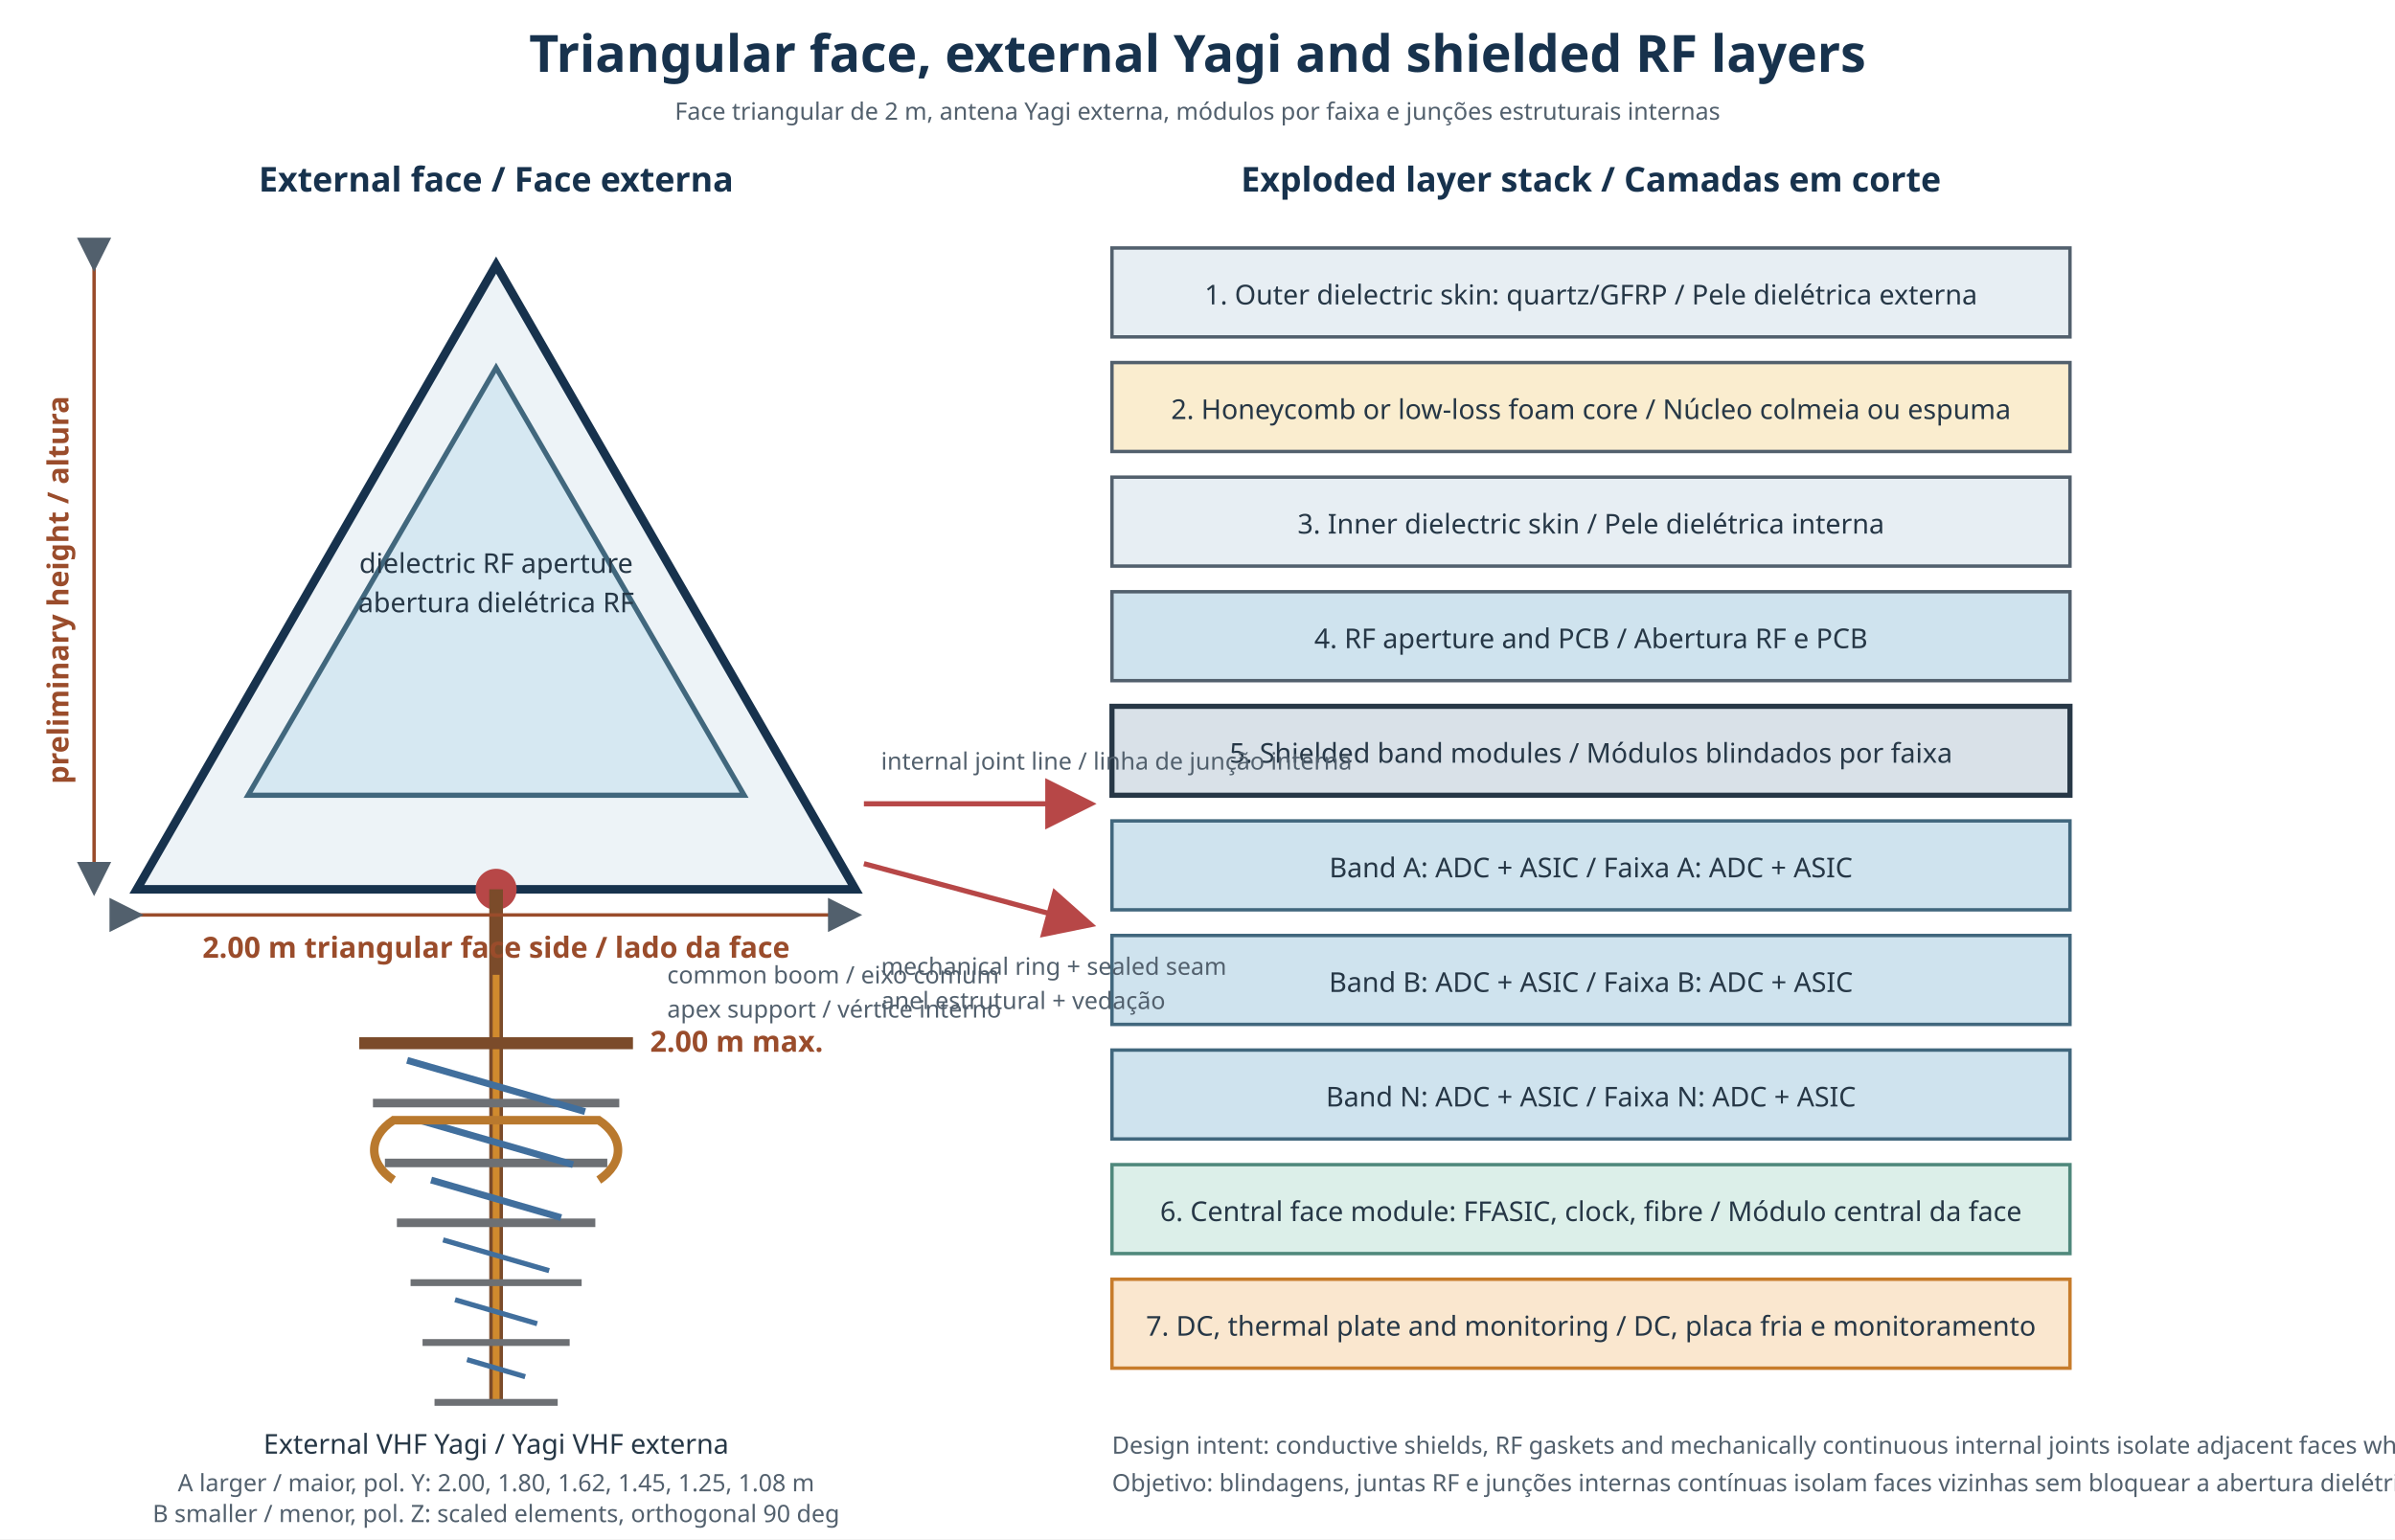
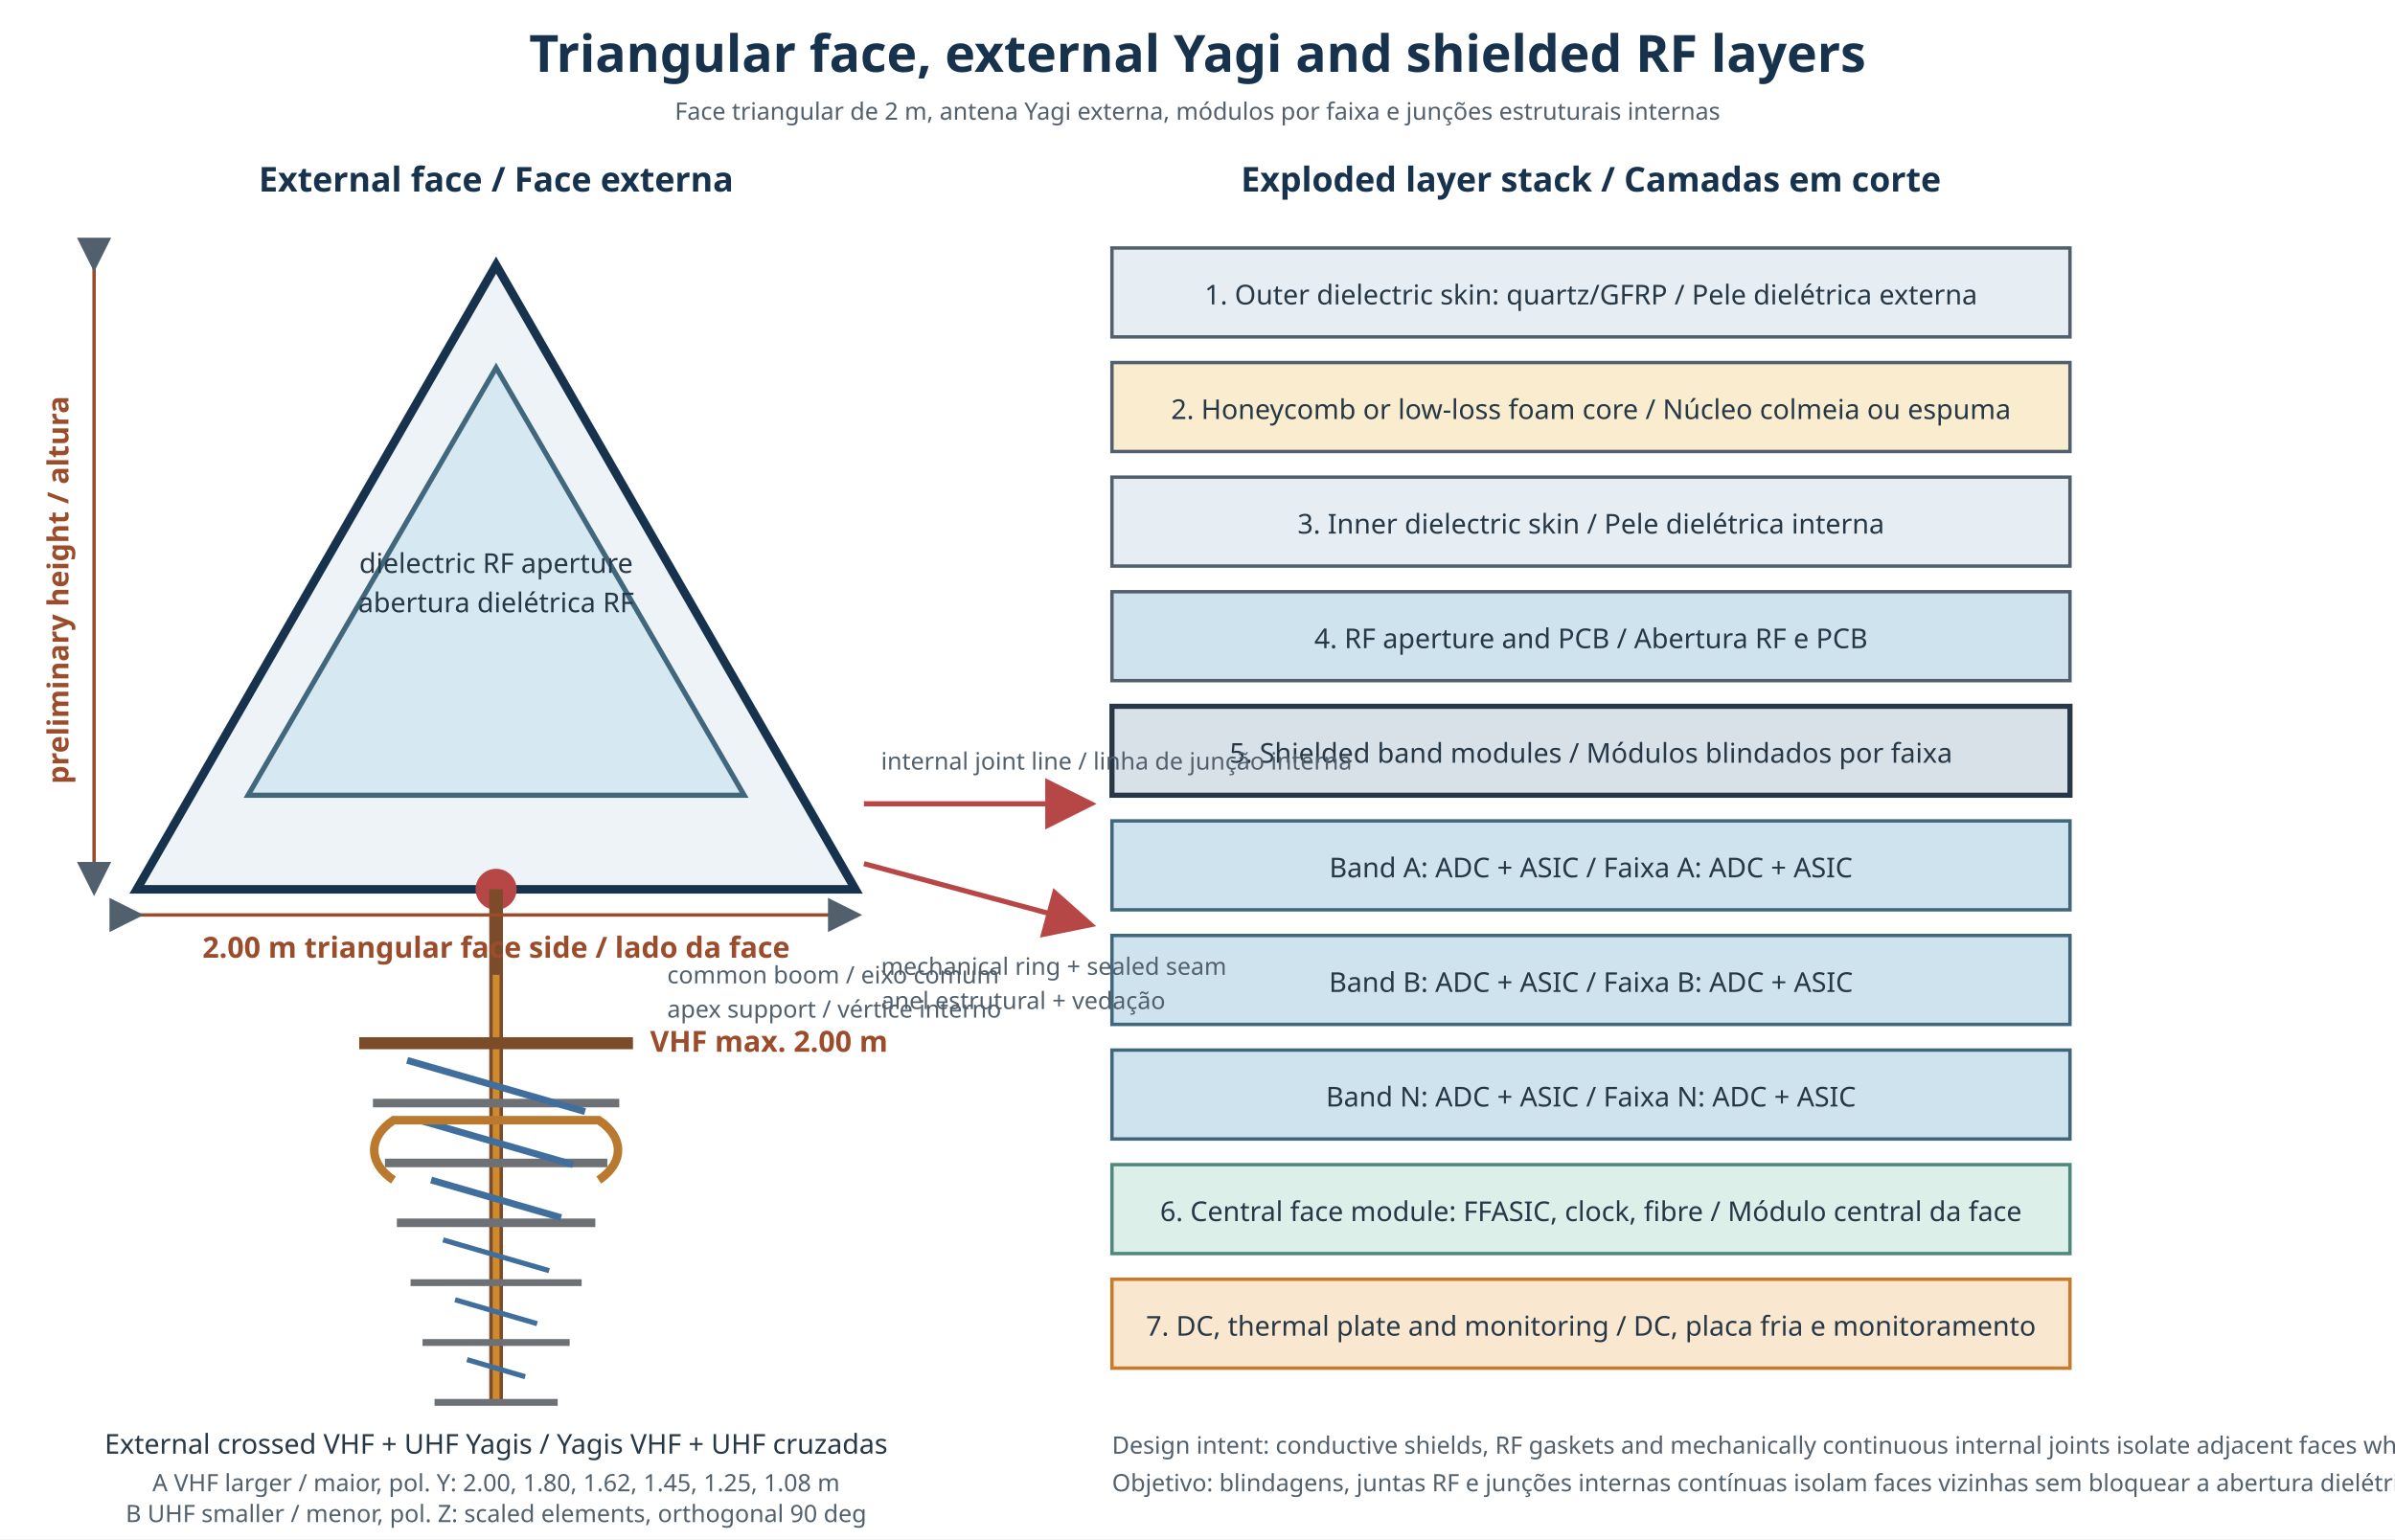
<svg xmlns="http://www.w3.org/2000/svg" width="1400" height="900" viewBox="0 0 1400 900">
  <defs>
    <marker id="arrow" markerWidth="10" markerHeight="10" refX="8" refY="5" orient="auto">
      <path d="M0,0 L10,5 L0,10 Z" fill="#52606d" />
    </marker>
    <marker id="redarrow" markerWidth="10" markerHeight="10" refX="8" refY="5" orient="auto">
      <path d="M0,0 L10,5 L0,10 Z" fill="#b74747" />
    </marker>
    <style>
    .title{font:700 30px sans-serif;fill:#17324d}.h{font:700 20px sans-serif;fill:#17324d}.t{font:16px sans-serif;fill:#263746}.s{font:14px sans-serif;fill:#52606d}.dim{font:700 17px sans-serif;fill:#9a4c2b}.box{stroke:#52606d;stroke-width:2}.thin{stroke:#52606d;stroke-width:2;fill:none}.joint{stroke:#b74747;stroke-width:8;stroke-linecap:round}.shield{stroke:#273746;stroke-width:3;fill:#d9e1e8}.module{stroke:#41677d;stroke-width:2;fill:#cfe3ee}.power{stroke:#c77c2b;stroke-width:2;fill:#fae7cf}.thermal{stroke:#4f887c;stroke-width:2;fill:#dcefe9}
  </style>
  </defs>
  <rect width="1400" height="900" fill="#ffffff" />
  <text x="700" y="42" text-anchor="middle" class="title">Triangular face, external Yagi and shielded RF layers</text>
  <text x="700" y="70" text-anchor="middle" class="s">Face triangular de 2 m, antena Yagi externa, módulos por faixa e junções estruturais internas</text>
  <text x="290" y="112" text-anchor="middle" class="h">External face / Face externa</text>
  <polygon points="290,155 80,520 500,520" fill="#edf3f7" stroke="#17324d" stroke-width="5" />
  <polygon points="290,215 145,465 435,465" fill="#d6e8f2" stroke="#41677d" stroke-width="3" />
  <text x="290" y="335" text-anchor="middle" class="t">dielectric RF aperture</text>
  <text x="290" y="358" text-anchor="middle" class="t">abertura dielétrica RF</text>
  <circle cx="290" cy="520" r="12" fill="#b74747" />
  <line x1="290" y1="520" x2="290" y2="820" stroke="#7b4b2a" stroke-width="8" />
  <line x1="290" y1="570" x2="290" y2="820" stroke="#d08a2e" stroke-width="4" />
  <line x1="210" y1="610" x2="370" y2="610" stroke="#7b4b2a" stroke-width="7" />
  <line x1="218" y1="645" x2="362" y2="645" stroke="#6d7074" stroke-width="5" />
  <line x1="225" y1="680" x2="355" y2="680" stroke="#6d7074" stroke-width="5" />
  <line x1="232" y1="715" x2="348" y2="715" stroke="#6d7074" stroke-width="5" />
  <line x1="240" y1="750" x2="340" y2="750" stroke="#6d7074" stroke-width="4" />
  <line x1="247" y1="785" x2="333" y2="785" stroke="#6d7074" stroke-width="4" />
  <line x1="254" y1="820" x2="326" y2="820" stroke="#6d7074" stroke-width="4" />
  <line x1="238" y1="620" x2="342" y2="650" stroke="#416f9d" stroke-width="4" />
  <line x1="245" y1="655" x2="335" y2="681" stroke="#416f9d" stroke-width="4" />
  <line x1="252" y1="690" x2="328" y2="712" stroke="#416f9d" stroke-width="4" />
  <line x1="259" y1="725" x2="321" y2="743" stroke="#416f9d" stroke-width="3" />
  <line x1="266" y1="760" x2="314" y2="774" stroke="#416f9d" stroke-width="3" />
  <line x1="273" y1="795" x2="307" y2="805" stroke="#416f9d" stroke-width="3" />
  <path d="M230,690 C215,680 215,665 230,655 L350,655 C365,665 365,680 350,690" fill="none" stroke="#b9792e" stroke-width="5" />
  <text x="390" y="575" class="s">common boom / eixo comum</text>
  <text x="390" y="595" class="s">apex support / vértice interno</text>
-   <text x="290" y="850" text-anchor="middle" class="t">External VHF Yagi / Yagi VHF externa</text>
-   <text x="290" y="872" text-anchor="middle" class="s">A larger / maior, pol. Y: 2.00, 1.80, 1.62, 1.45, 1.25, 1.08 m</text>
-   <text x="290" y="890" text-anchor="middle" class="s">B smaller / menor, pol. Z: scaled elements, orthogonal 90 deg</text>
+   <text x="290" y="850" text-anchor="middle" class="t">External crossed VHF + UHF Yagis / Yagis VHF + UHF cruzadas</text>
+   <text x="290" y="872" text-anchor="middle" class="s">A VHF larger / maior, pol. Y: 2.00, 1.80, 1.62, 1.45, 1.25, 1.08 m</text>
+   <text x="290" y="890" text-anchor="middle" class="s">B UHF smaller / menor, pol. Z: scaled elements, orthogonal 90 deg</text>
  <line x1="80" y1="535" x2="500" y2="535" stroke="#9a4c2b" stroke-width="2" marker-start="url(#arrow)" marker-end="url(#arrow)" />
  <text x="290" y="560" text-anchor="middle" class="dim">2.00 m triangular face side / lado da face</text>
-   <text x="380" y="615" class="dim">2.00 m max.</text>
+   <text x="380" y="615" class="dim">VHF max. 2.00 m</text>
  <line x1="55" y1="155" x2="55" y2="520" stroke="#9a4c2b" stroke-width="2" marker-start="url(#arrow)" marker-end="url(#arrow)" />
  <text x="40" y="345" transform="rotate(-90 40 345)" text-anchor="middle" class="dim">preliminary height / altura</text>
  <text x="930" y="112" text-anchor="middle" class="h">Exploded layer stack / Camadas em corte</text>
  <rect x="650" y="145" width="560" height="52" class="box" fill="#e7eef3" />
  <text x="930" y="178" text-anchor="middle" class="t">1. Outer dielectric skin: quartz/GFRP / Pele dielétrica externa</text>
  <rect x="650" y="212" width="560" height="52" class="box" fill="#faedcf" />
  <text x="930" y="245" text-anchor="middle" class="t">2. Honeycomb or low-loss foam core / Núcleo colmeia ou espuma</text>
  <rect x="650" y="279" width="560" height="52" class="box" fill="#e7eef3" />
  <text x="930" y="312" text-anchor="middle" class="t">3. Inner dielectric skin / Pele dielétrica interna</text>
  <rect x="650" y="346" width="560" height="52" class="box" fill="#cfe3ee" />
  <text x="930" y="379" text-anchor="middle" class="t">4. RF aperture and PCB / Abertura RF e PCB</text>
  <rect x="650" y="413" width="560" height="52" class="box shield" />
  <text x="930" y="446" text-anchor="middle" class="t">5. Shielded band modules / Módulos blindados por faixa</text>
  <rect x="650" y="480" width="560" height="52" class="box module" />
  <text x="930" y="513" text-anchor="middle" class="t">Band A: ADC + ASIC / Faixa A: ADC + ASIC</text>
  <rect x="650" y="547" width="560" height="52" class="box module" />
  <text x="930" y="580" text-anchor="middle" class="t">Band B: ADC + ASIC / Faixa B: ADC + ASIC</text>
  <rect x="650" y="614" width="560" height="52" class="box module" />
  <text x="930" y="647" text-anchor="middle" class="t">Band N: ADC + ASIC / Faixa N: ADC + ASIC</text>
  <rect x="650" y="681" width="560" height="52" class="box thermal" />
  <text x="930" y="714" text-anchor="middle" class="t">6. Central face module: FFASIC, clock, fibre / Módulo central da face</text>
  <rect x="650" y="748" width="560" height="52" class="box power" />
  <text x="930" y="781" text-anchor="middle" class="t">7. DC, thermal plate and monitoring / DC, placa fria e monitoramento</text>
  <line x1="505" y1="470" x2="635" y2="470" stroke="#b74747" stroke-width="3" marker-end="url(#redarrow)" />
  <text x="515" y="450" class="s">internal joint line / linha de junção interna</text>
  <line x1="505" y1="505" x2="635" y2="540" stroke="#b74747" stroke-width="3" marker-end="url(#redarrow)" />
  <text x="515" y="570" class="s">mechanical ring + sealed seam</text>
  <text x="515" y="590" class="s">anel estrutural + vedação</text>
  <text x="650" y="850" class="s">Design intent: conductive shields, RF gaskets and mechanically continuous internal joints isolate adjacent faces while preserving a dielectric external aperture.</text>
  <text x="650" y="872" class="s">Objetivo: blindagens, juntas RF e junções internas contínuas isolam faces vizinhas sem bloquear a abertura dielétrica externa.</text>
</svg>
